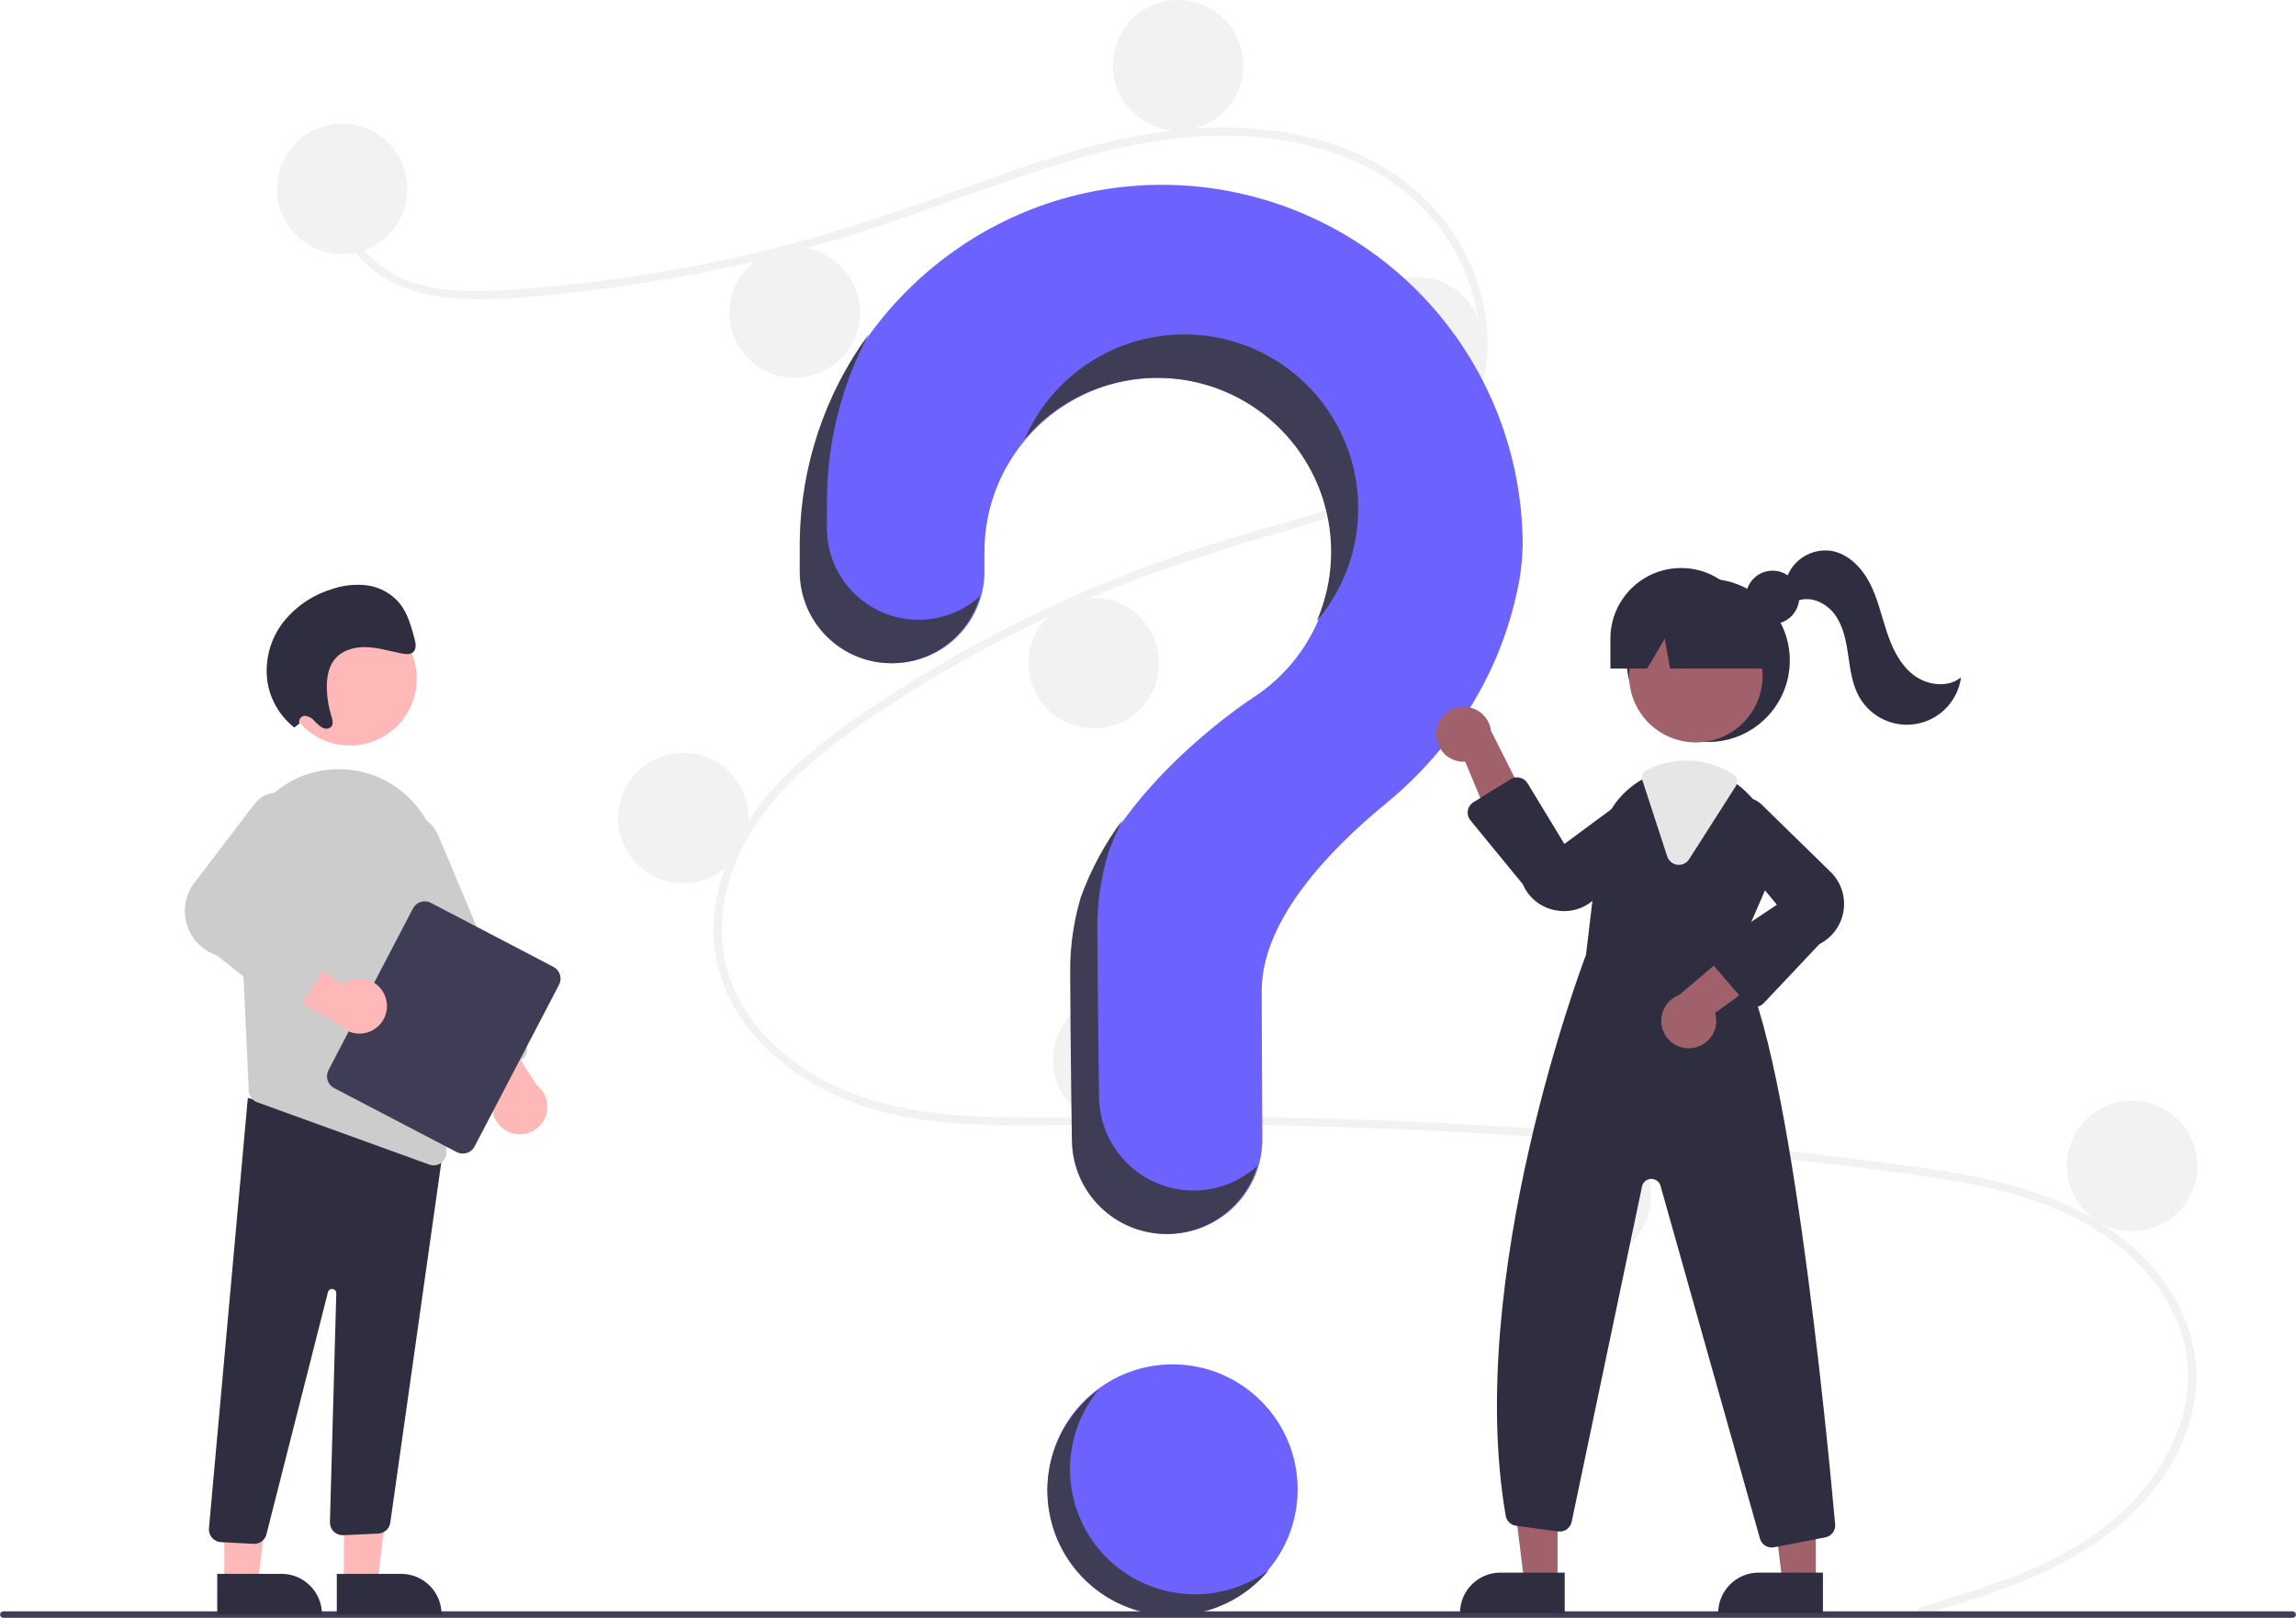
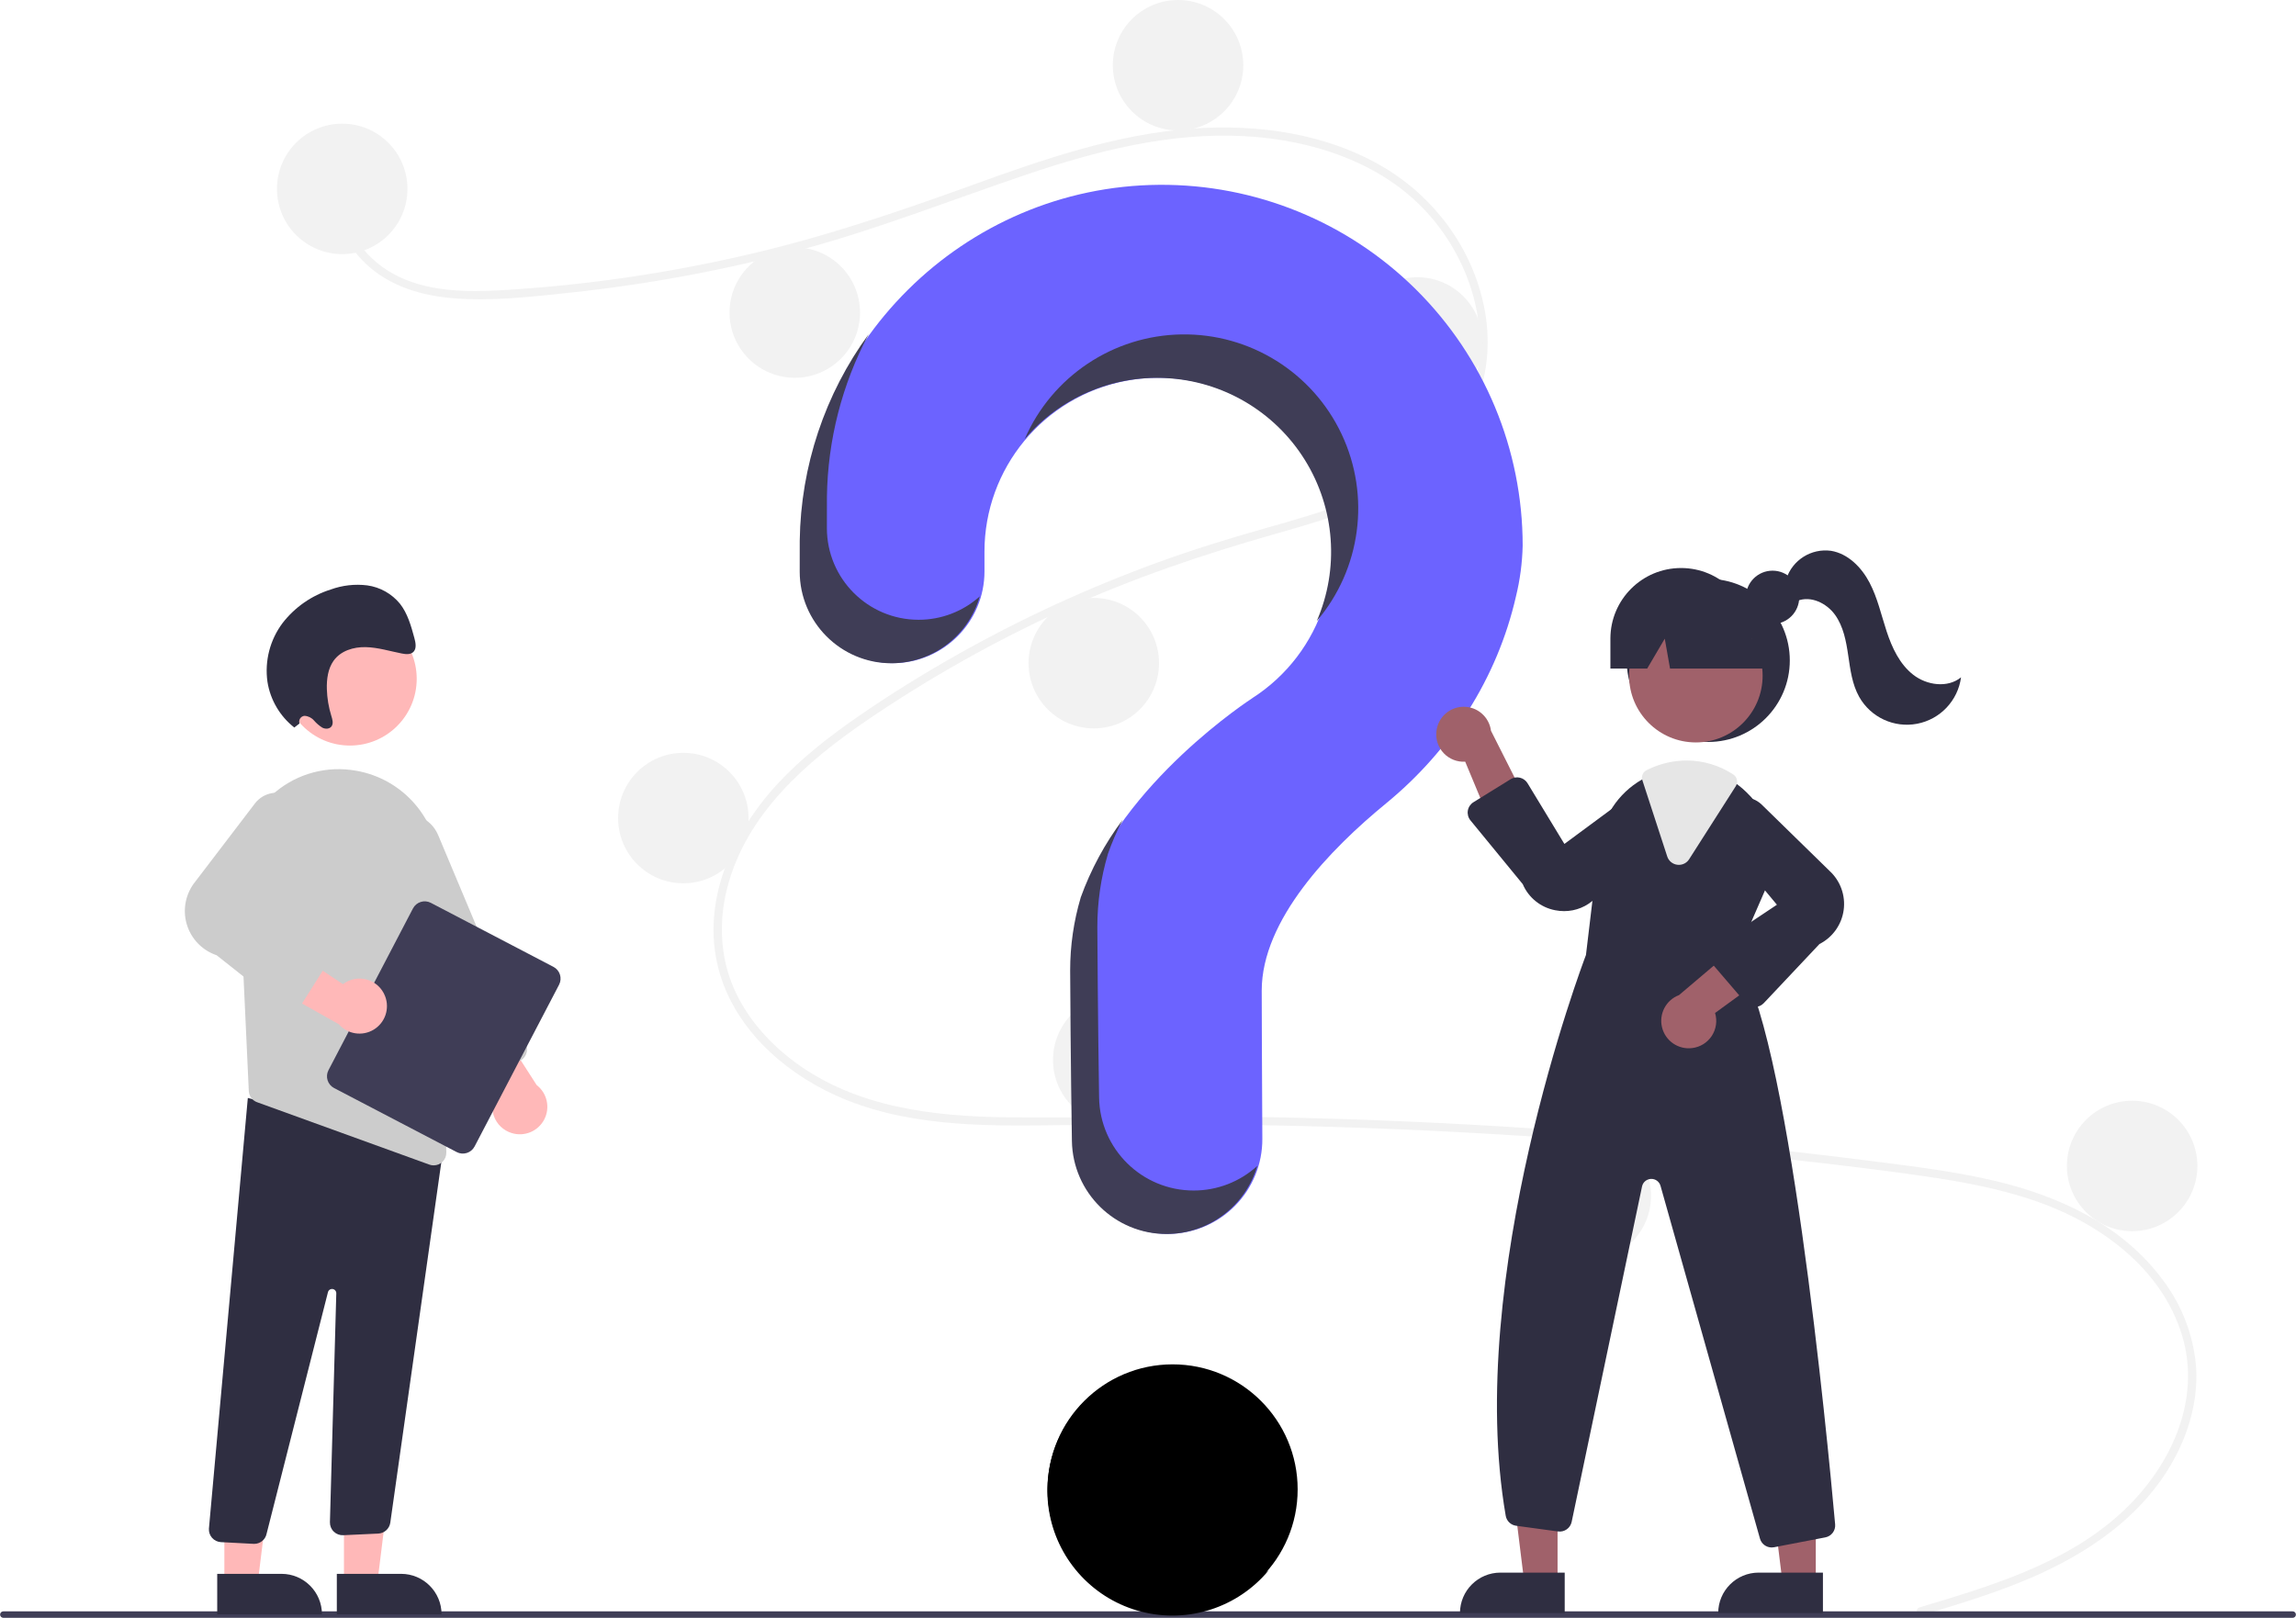
<svg xmlns="http://www.w3.org/2000/svg" data-name="Layer 1" width="844.675" height="595.262" viewBox="0 0 844.675 595.262">
-   <circle cx="431.393" cy="548" r="46" fill="#6c63ff" />
+   <circle cx="431.393" cy="548" r="46" />
  <path d="M883.862,743.785c25.735-7.729,53.094-15.788,73.503-34.161,18.238-16.418,30.55-41.489,22.995-66.112-7.54-24.572-30.124-40.956-53.442-49.105-13.225-4.622-27.061-7.186-40.891-9.2-15.035-2.19-30.136-3.984-45.23-5.71q-91.677-10.486-184.044-12.811c-30.385-.765-60.764-.747-91.152-.306-27.139.394-55.722.384-80.899-11.151-19.578-8.97-37.348-25.289-42.803-46.734-6.297-24.755,5.318-49.964,21.98-67.892,8.783-9.45,19.047-17.404,29.636-24.717,11.487-7.934,23.375-15.306,35.521-22.188a494.634,494.634,0,0,1,74.767-34.468c12.746-4.634,25.68-8.633,38.728-12.321,11.017-3.115,22.068-6.234,32.716-10.477,20.583-8.204,40.161-22.1,45.395-44.881,4.96-21.591-3.403-45.031-18.065-61.071-16.963-18.557-42.539-26.692-67.06-28.008-27.528-1.478-54.422,5.412-80.297,14.156-27.597,9.326-54.599,20.049-82.778,27.603a556.958,556.958,0,0,1-85.196,15.837c-14.082,1.5-28.59,3.193-42.756,2.045-11.872-.962-23.684-4.454-32.434-12.88-7.503-7.225-11.972-17.154-10.435-27.632.279-1.903,3.17-1.094,2.893.798-1.87,12.755,6.8,24.509,17.484,30.529,12.348,6.958,27.374,6.968,41.122,6.172a537.825,537.825,0,0,0,88.515-12.796c28.593-6.531,56.164-15.866,83.704-25.839,26.156-9.472,52.897-18.716,80.84-20.767,24.246-1.78,49.752,1.752,70.874,14.423,18.564,11.136,32.215,29.707,36.565,51.018,4.25,20.825-1.636,41.785-17.4,56.317-16.321,15.046-38.701,21.479-59.557,27.404-26.452,7.514-52.337,16.298-77.392,27.703a485.824,485.824,0,0,0-72.8,40.928c-22.246,15.202-44.201,34.331-51.237,61.451-3.277,12.633-2.672,26.032,2.812,37.965,4.876,10.61,12.907,19.535,22.262,26.419,22.321,16.424,50.453,19.797,77.414,20.132,30.281.377,60.564-.645,90.855-.148q92.599,1.52,184.819,11.273,23.108,2.446,46.158,5.407c13.822,1.776,27.69,3.541,41.278,6.695,24.162,5.608,47.674,16.392,62.692,36.878a61.319,61.319,0,0,1,11.947,30.446c1.051,11.524-1.77,23.069-6.98,33.321-11.532,22.69-33.134,37.123-56.073,46.605-12.287,5.079-25.032,8.926-37.752,12.746-1.853.557-2.645-2.338-.798-2.893Z" transform="translate(-177.6623 -152.3692)" fill="#f2f2f2" />
  <circle cx="125.893" cy="69.5" r="24" fill="#f2f2f2" />
  <circle cx="292.393" cy="115" r="24" fill="#f2f2f2" />
  <circle cx="433.393" cy="24" r="24" fill="#f2f2f2" />
  <circle cx="521.393" cy="126" r="24" fill="#f2f2f2" />
  <circle cx="402.393" cy="244" r="24" fill="#f2f2f2" />
  <circle cx="251.393" cy="301" r="24" fill="#f2f2f2" />
  <circle cx="411.393" cy="390" r="24" fill="#f2f2f2" />
  <circle cx="583.393" cy="440" r="24" fill="#f2f2f2" />
  <circle cx="784.393" cy="429" r="24" fill="#f2f2f2" />
  <path d="M604.128,220.373c-71.892.508-130.756,58.93-131.777,130.816-.009.664-.014,5.33-.013,11.434a33.748,33.748,0,0,0,33.744,33.746h0a33.769,33.769,0,0,0,33.761-33.798c-.003-4.152-.006-7.026-.006-7.202a64,64,0,1,1,98.52,53.879l.012.014s-48.028,30.92-62.671,73.335l.012.003a94.004,94.004,0,0,0-3.874,26.768c0,3.725.219,36.321.643,62.778a34.786,34.786,0,0,0,34.79,34.222h0a34.796,34.796,0,0,0,34.794-35.011c-.147-24.229-.227-52.442-.227-54.489,0-26.045,25.125-51.995,45.764-68.917,23.766-19.487,40.868-46.043,47.737-75.999a86.762,86.762,0,0,0,2.499-18.834A132.75,132.75,0,0,0,604.128,220.373Z" transform="translate(-177.6623 -152.3692)" fill="#6c63ff" />
  <path d="M1021.147,747.631H178.853a1.191,1.191,0,0,1,0-2.381h842.294a1.191,1.191,0,0,1,0,2.381Z" transform="translate(-177.6623 -152.3692)" fill="#3f3d56" />
  <circle cx="628.449" cy="242.996" r="30" fill="#2f2e41" />
  <polygon points="573.012 582.129 560.753 582.129 554.92 534.841 573.015 534.841 573.012 582.129" fill="#a0616a" />
  <path d="M551.996,578.626h23.644a0,0,0,0,1,0,0v14.887a0,0,0,0,1,0,0H537.109a0,0,0,0,1,0,0v0A14.887,14.887,0,0,1,551.996,578.626Z" fill="#2f2e41" />
  <polygon points="668.012 582.129 655.753 582.129 649.92 534.841 668.015 534.841 668.012 582.129" fill="#a0616a" />
  <path d="M646.996,578.626h23.644a0,0,0,0,1,0,0v14.887a0,0,0,0,1,0,0H632.109a0,0,0,0,1,0,0v0A14.887,14.887,0,0,1,646.996,578.626Z" fill="#2f2e41" />
  <circle cx="623.89" cy="248.61" r="24.561" fill="#a0616a" />
  <path d="M816.191,504.775l10.99-25.25a31.383,31.383,0,0,0-6.95-35.6,31.873,31.873,0,0,0-3.07-2.67,30.935,30.935,0,0,0-18.99-6.57,32.179,32.179,0,0,0-13.4,2.98c-.36.16-.71.33-1.07.5-.69.33-1.37.69-2.03,1.06a31.678,31.678,0,0,0-15.7,23.88l-4.85,40.64c-1.22,3.19-44.74,118.39-29.52,206.34a4.467,4.467,0,0,0,3.82,3.67l15.43,2.1a4.497,4.497,0,0,0,5.01-3.53l25.89-123.41a3.503,3.503,0,0,1,6.8-.23l36.58,129.78a4.471,4.471,0,0,0,4.31,3.28,5.122,5.122,0,0,0,.87-.08l18.85-3.63a4.471,4.471,0,0,0,3.63-4.81C850.021,682.335,835.301,527.605,816.191,504.775Z" transform="translate(-177.6623 -152.3692)" fill="#2f2e41" />
  <path d="M706.102,421.419A10.056,10.056,0,0,0,716.696,432.623l13.729,32.992,10.385-15.394-14.629-28.97a10.11,10.11,0,0,0-20.079.169Z" transform="translate(-177.6623 -152.3692)" fill="#a0616a" />
  <path d="M800.19,537.996a10.056,10.056,0,0,0,8.427-12.913l28.885-21.038-17.39-6.512-24.764,20.977a10.11,10.11,0,0,0,4.842,19.487Z" transform="translate(-177.6623 -152.3692)" fill="#a0616a" />
  <path d="M753.102,487.61a17.057,17.057,0,0,1-3.298-.325,16.305,16.305,0,0,1-11.948-9.616l-19.234-23.453a4.501,4.501,0,0,1,1.111-6.681l13.684-8.471a4.5,4.5,0,0,1,6.215,1.49l13.556,22.334L779.15,443.702A9.721,9.721,0,0,1,790.46,459.264l-25.912,23.637A16.253,16.253,0,0,1,753.102,487.61Z" transform="translate(-177.6623 -152.3692)" fill="#2f2e41" />
  <path d="M823.252,522.883c-.035,0-.071,0-.106-.001a4.508,4.508,0,0,1-3.311-1.57l-12.166-14.193a4.5,4.5,0,0,1,.92-6.673l22.781-15.188-20.638-24.812a9.721,9.721,0,0,1,14.887-12.183l25.084,24.513a16.525,16.525,0,0,1-3.675,26.94l-20.501,21.754A4.507,4.507,0,0,1,823.252,522.883Z" transform="translate(-177.6623 -152.3692)" fill="#2f2e41" />
  <path d="M795.307,470.584a4.632,4.632,0,0,1-.584-.037,4.461,4.461,0,0,1-3.71-3.069l-9.142-28.029a3.083,3.083,0,0,1,1.594-3.725l.297-.14c.269-.128.535-.254.807-.375a32.574,32.574,0,0,1,13.603-3.023,31.327,31.327,0,0,1,17.161,5.157,3.13,3.13,0,0,1,.901,4.294L799.084,468.504A4.455,4.455,0,0,1,795.307,470.584Z" transform="translate(-177.6623 -152.3692)" fill="#e6e6e6" />
  <circle cx="652.101" cy="219.786" r="9.817" fill="#2f2e41" />
  <path d="M796.111,361.365h0a26,26,0,0,0-26,26v11h13.529l6.471-11,1.941,11h41.059l-11-11A26,26,0,0,0,796.111,361.365Z" transform="translate(-177.6623 -152.3692)" fill="#2f2e41" />
  <path d="M834.809,365.431a15.15,15.15,0,0,1,16.481-10.396c6.256,1.046,11.202,6.075,14.149,11.691s4.308,11.903,6.289,17.928,4.791,12.084,9.793,15.984,12.677,4.958,17.59.946a20.118,20.118,0,0,1-37.477,7.181c-2.592-4.612-3.261-10.017-4.03-15.251s-1.767-10.65-4.862-14.94-8.888-7.093-13.804-5.139Z" transform="translate(-177.6623 -152.3692)" fill="#2f2e41" />
  <path d="M515.609,380.408h0a33.748,33.748,0,0,1-33.744-33.746c-0-6.104.004-10.771.013-11.434a131.507,131.507,0,0,1,15.359-59.909,131.803,131.803,0,0,0-25.359,75.909c-.009.664-.014,5.33-.013,11.434a33.748,33.748,0,0,0,33.744,33.746h0A33.773,33.773,0,0,0,538.097,371.817,33.622,33.622,0,0,1,515.609,380.408Z" transform="translate(-177.6623 -152.3692)" fill="#3f3d56" />
  <path d="M606.415,291.478a64.004,64.004,0,0,1,55.659,89.413,63.997,63.997,0,1,0-107.426-66.985A63.871,63.871,0,0,1,606.415,291.478Z" transform="translate(-177.6623 -152.3692)" fill="#3f3d56" />
  <path d="M616.797,590.408h0a34.787,34.787,0,0,1-34.79-34.222c-.423-26.456-.643-59.052-.643-62.778a94.004,94.004,0,0,1,3.874-26.768l-.012-.003a95.069,95.069,0,0,1,5.494-12.701,110.047,110.047,0,0,0-15.494,28.701l.012.003a94.004,94.004,0,0,0-3.874,26.768c0,3.725.219,36.321.643,62.778a34.787,34.787,0,0,0,34.79,34.222h0a34.803,34.803,0,0,0,33.402-25.048A34.66,34.66,0,0,1,616.797,590.408Z" transform="translate(-177.6623 -152.3692)" fill="#3f3d56" />
  <polygon points="126.541 582.585 138.8 582.584 144.633 535.296 126.538 535.297 126.541 582.585" fill="#ffb8b8" />
  <path d="M301.576,731.451H340.107a0,0,0,0,1,0,0v14.887a0,0,0,0,1,0,0H316.463A14.887,14.887,0,0,1,301.576,731.451v0A0,0,0,0,1,301.576,731.451Z" transform="translate(464.0541 1325.404) rotate(179.9974)" fill="#2f2e41" />
  <polygon points="82.541 582.585 94.8 582.584 100.633 535.296 82.538 535.297 82.541 582.585" fill="#ffb8b8" />
  <path d="M257.576,731.451H296.107a0,0,0,0,1,0,0v14.887a0,0,0,0,1,0,0H272.463A14.887,14.887,0,0,1,257.576,731.451v0A0,0,0,0,1,257.576,731.451Z" transform="translate(376.0541 1325.406) rotate(179.9974)" fill="#2f2e41" />
  <path d="M270.917,720.411l-11.975-.63a4.673,4.673,0,0,1-4.419-4.967l14.313-158.466,65.911,17.786,6.35-1.732L321.239,712.686a4.696,4.696,0,0,1-4.358,3.945l-12.909.601a4.674,4.674,0,0,1-4.931-4.796l2.339-84.196a1.558,1.558,0,0,0-3.083-.36L275.739,716.692a4.646,4.646,0,0,1-4.569,3.725C271.086,720.418,271.002,720.416,270.917,720.411Z" transform="translate(-177.6623 -152.3692)" fill="#2f2e41" />
  <circle cx="128.742" cy="249.759" r="24.561" fill="#ffb8b8" />
  <path d="M265.512,474.287l2.701,58.267.976,21.199a4.642,4.642,0,0,0,3.074,4.175l63.336,22.943a4.477,4.477,0,0,0,1.6.28,4.644,4.644,0,0,0,4.664-4.788L339.266,471.597A36.93,36.93,0,0,0,308.522,435.92c-.613-.093-1.236-.187-1.859-.27a36.249,36.249,0,0,0-29.165,9.441,37.236,37.236,0,0,0-11.986,29.196Z" transform="translate(-177.6623 -152.3692)" fill="#ccc" />
  <path d="M365.855,569.245a10.064,10.064,0,0,1-5.369-15.227l-21.478-28.56,18.534-1.147,17.554,27.297a10.111,10.111,0,0,1-9.242,17.637Z" transform="translate(-177.6623 -152.3692)" fill="#ffb8b8" />
  <path d="M350.753,548.85a4.644,4.644,0,0,1-2.541-2.518L315.854,469.237a12.463,12.463,0,1,1,22.984-9.647l32.358,77.095a4.679,4.679,0,0,1-2.5,6.118l-14.365,6.029a4.642,4.642,0,0,1-3.577.017Z" transform="translate(-177.6623 -152.3692)" fill="#ccc" />
  <path d="M298.508,546.131,329.587,486.622a4.878,4.878,0,0,1,6.575-2.063l45.112,23.56a4.878,4.878,0,0,1,2.063,6.575l-31.079,59.509a4.878,4.878,0,0,1-6.575,2.063L300.571,552.706A4.878,4.878,0,0,1,298.508,546.131Z" transform="translate(-177.6623 -152.3692)" fill="#3f3d56" />
  <path d="M319.351,518.943a10.064,10.064,0,0,0-15.517-4.46l-29.778-19.754-.051,18.57L302.29,529.21a10.111,10.111,0,0,0,17.06-10.267Z" transform="translate(-177.6623 -152.3692)" fill="#ffb8b8" />
  <path d="M281.701,523.119l-24.337-19.278a17.163,17.163,0,0,1-7.823-27.135l22.097-28.96a10.096,10.096,0,0,1,17.13,10.284l-17.484,28.6,25.694,12.187a4.674,4.674,0,0,1,1.948,6.72l-10.372,16.414a4.682,4.682,0,0,1-3.167,2.111c-.026.004-.051.008-.077.012A4.696,4.696,0,0,1,281.701,523.119Z" transform="translate(-177.6623 -152.3692)" fill="#ccc" />
  <path d="M287.845,418.574a2.135,2.135,0,0,1,1.856-2.819,4.93,4.93,0,0,1,3.476,1.715,13.833,13.833,0,0,0,3.071,2.637c1.188.599,2.8.514,3.477-.628.636-1.072.2-2.508-.185-3.753a36.907,36.907,0,0,1-1.63-9.77c-.111-3.7.411-7.562,2.46-10.448,2.644-3.725,7.371-5.139,11.845-5.036s8.875,1.484,13.307,2.357c1.53.301,3.328.456,4.352-.73,1.088-1.261.688-3.301.226-5.004-1.201-4.417-2.475-8.985-5.265-12.552a18.898,18.898,0,0,0-12.061-6.79,28.938,28.938,0,0,0-13.462,1.528,36.096,36.096,0,0,0-17.683,12.319,29.236,29.236,0,0,0-5.578,21.6,26.667,26.667,0,0,0,9.886,16.855Z" transform="translate(-177.6623 -152.3692)" fill="#2f2e41" />
-   <path d="M598.92,735.149a45.994,45.994,0,0,1-17.07-71.489,45.997,45.997,0,1,0,62.569,66.464A45.969,45.969,0,0,1,598.92,735.149Z" transform="translate(-177.6623 -152.3692)" fill="#3f3d56" />
+   <path d="M598.92,735.149a45.994,45.994,0,0,1-17.07-71.489,45.997,45.997,0,1,0,62.569,66.464A45.969,45.969,0,0,1,598.92,735.149Z" transform="translate(-177.6623 -152.3692)" fill="currentColor" />
</svg>
